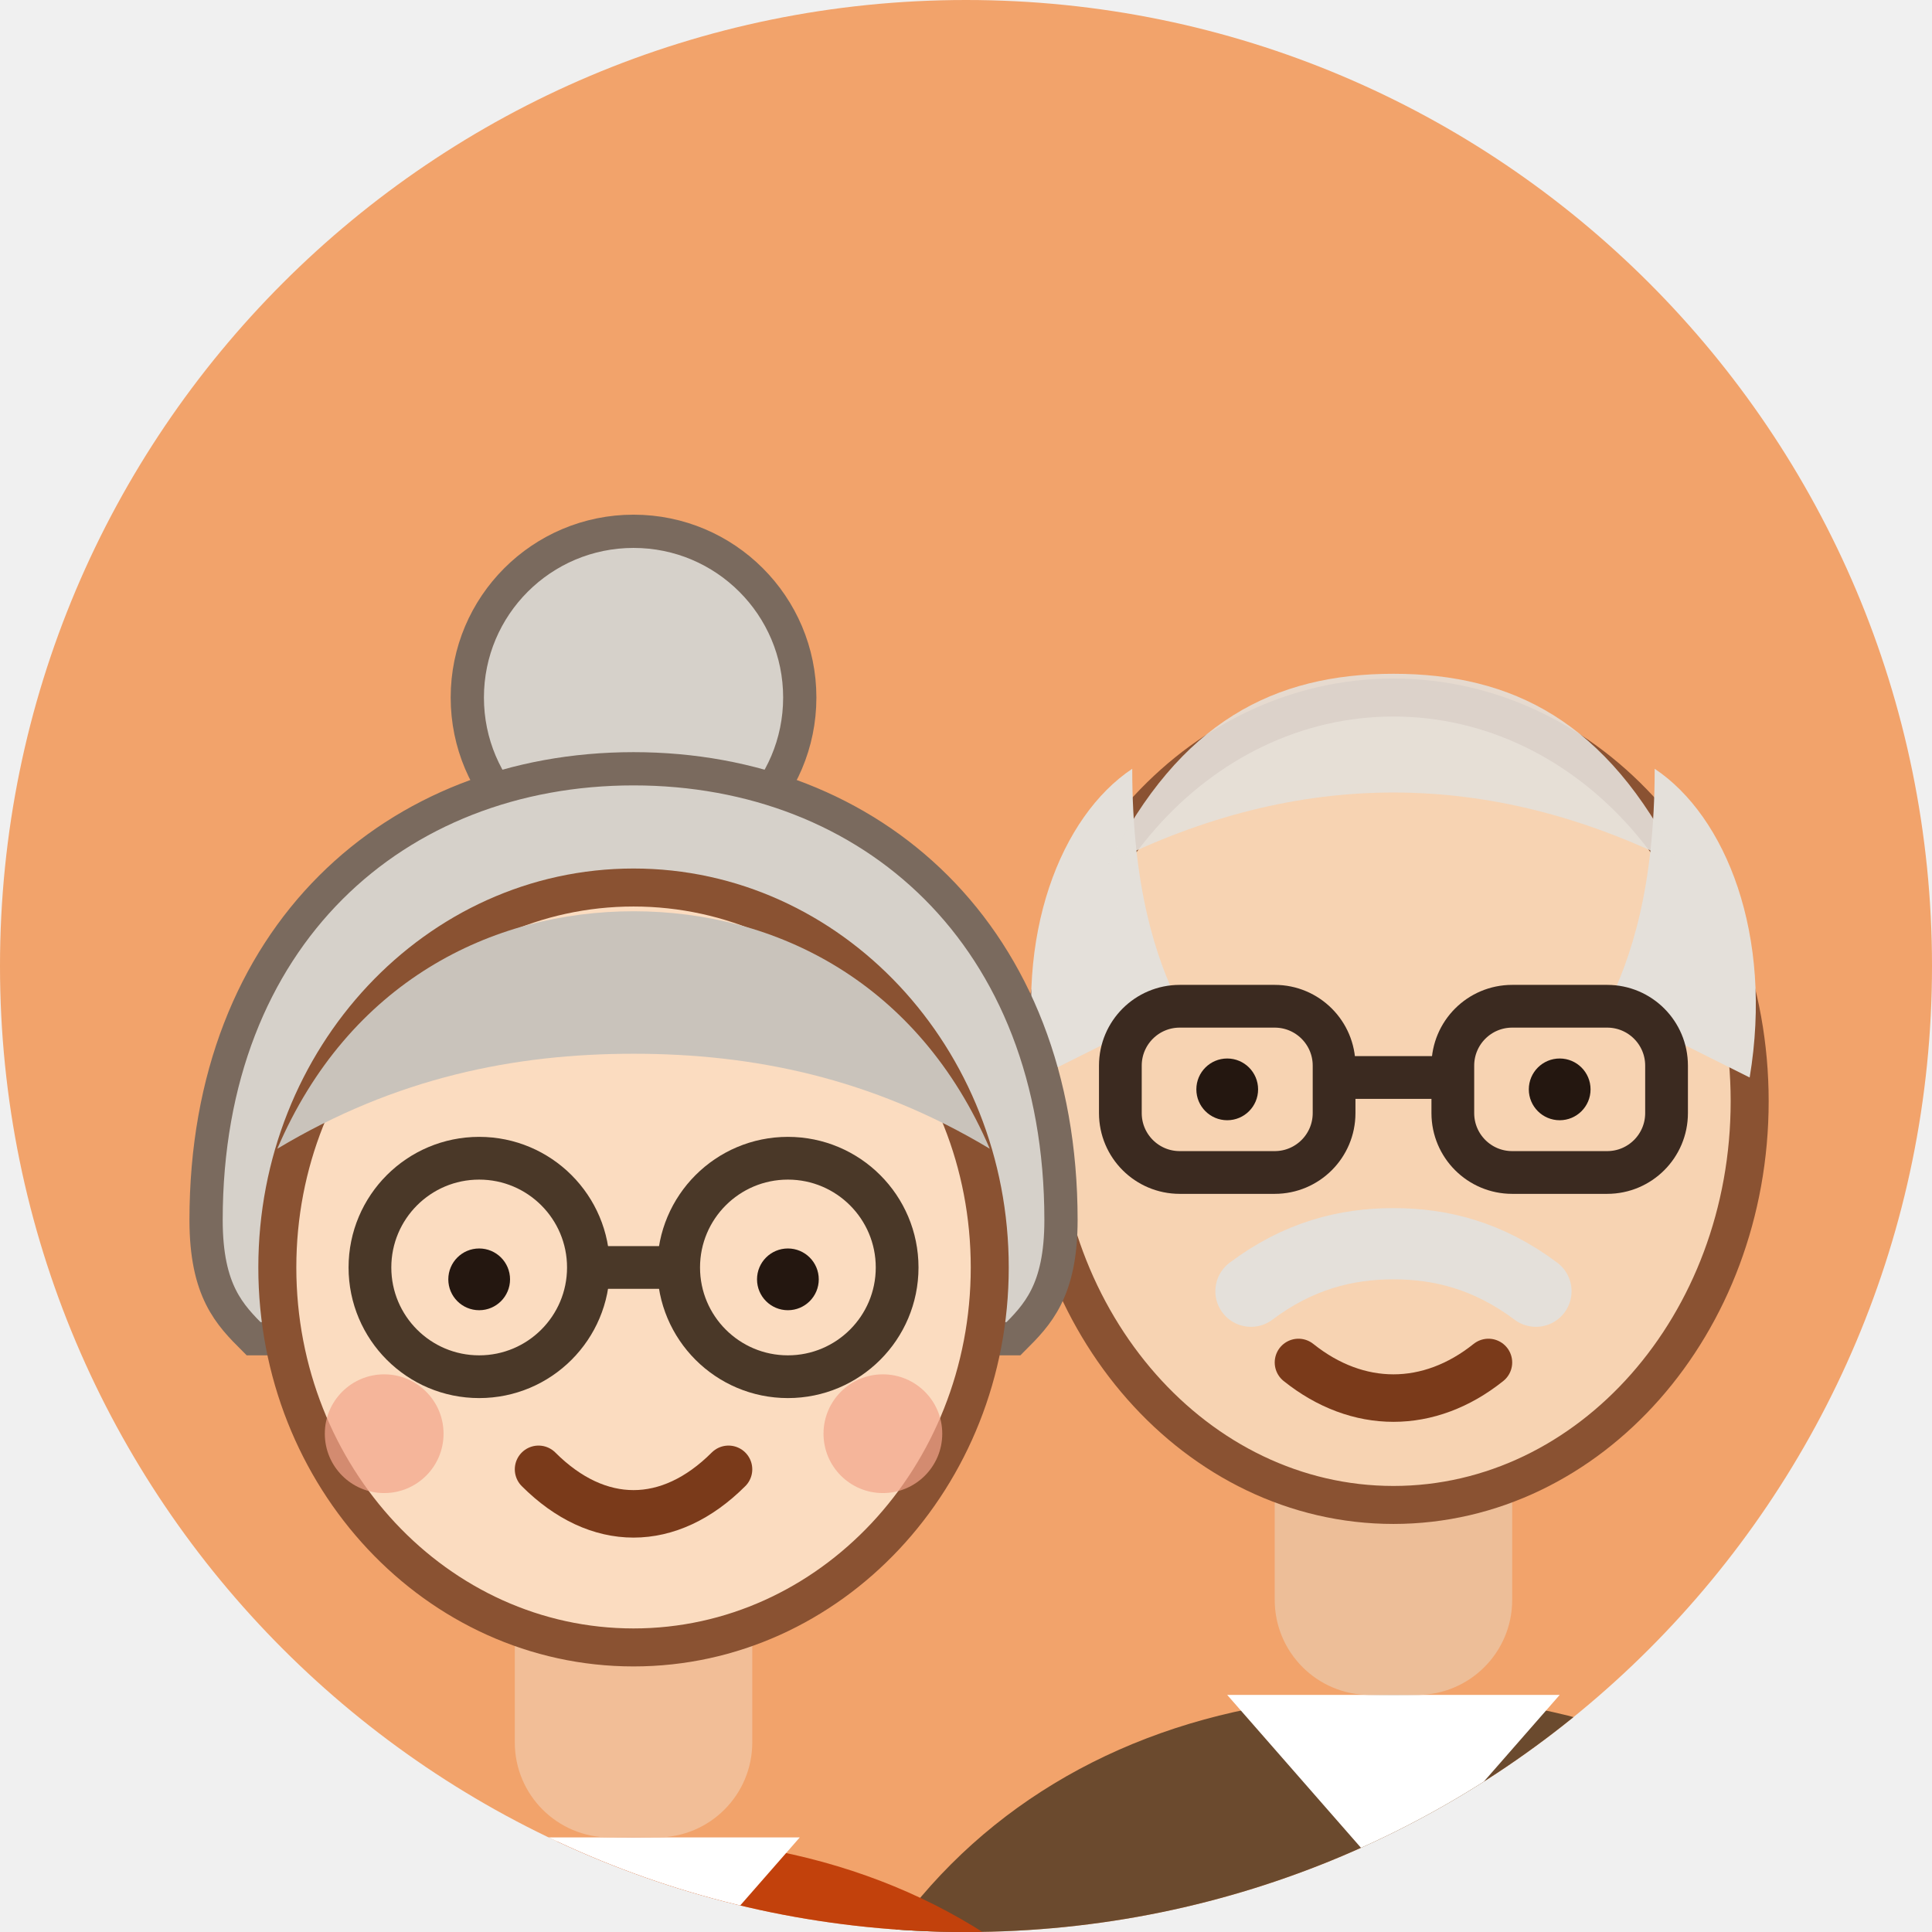
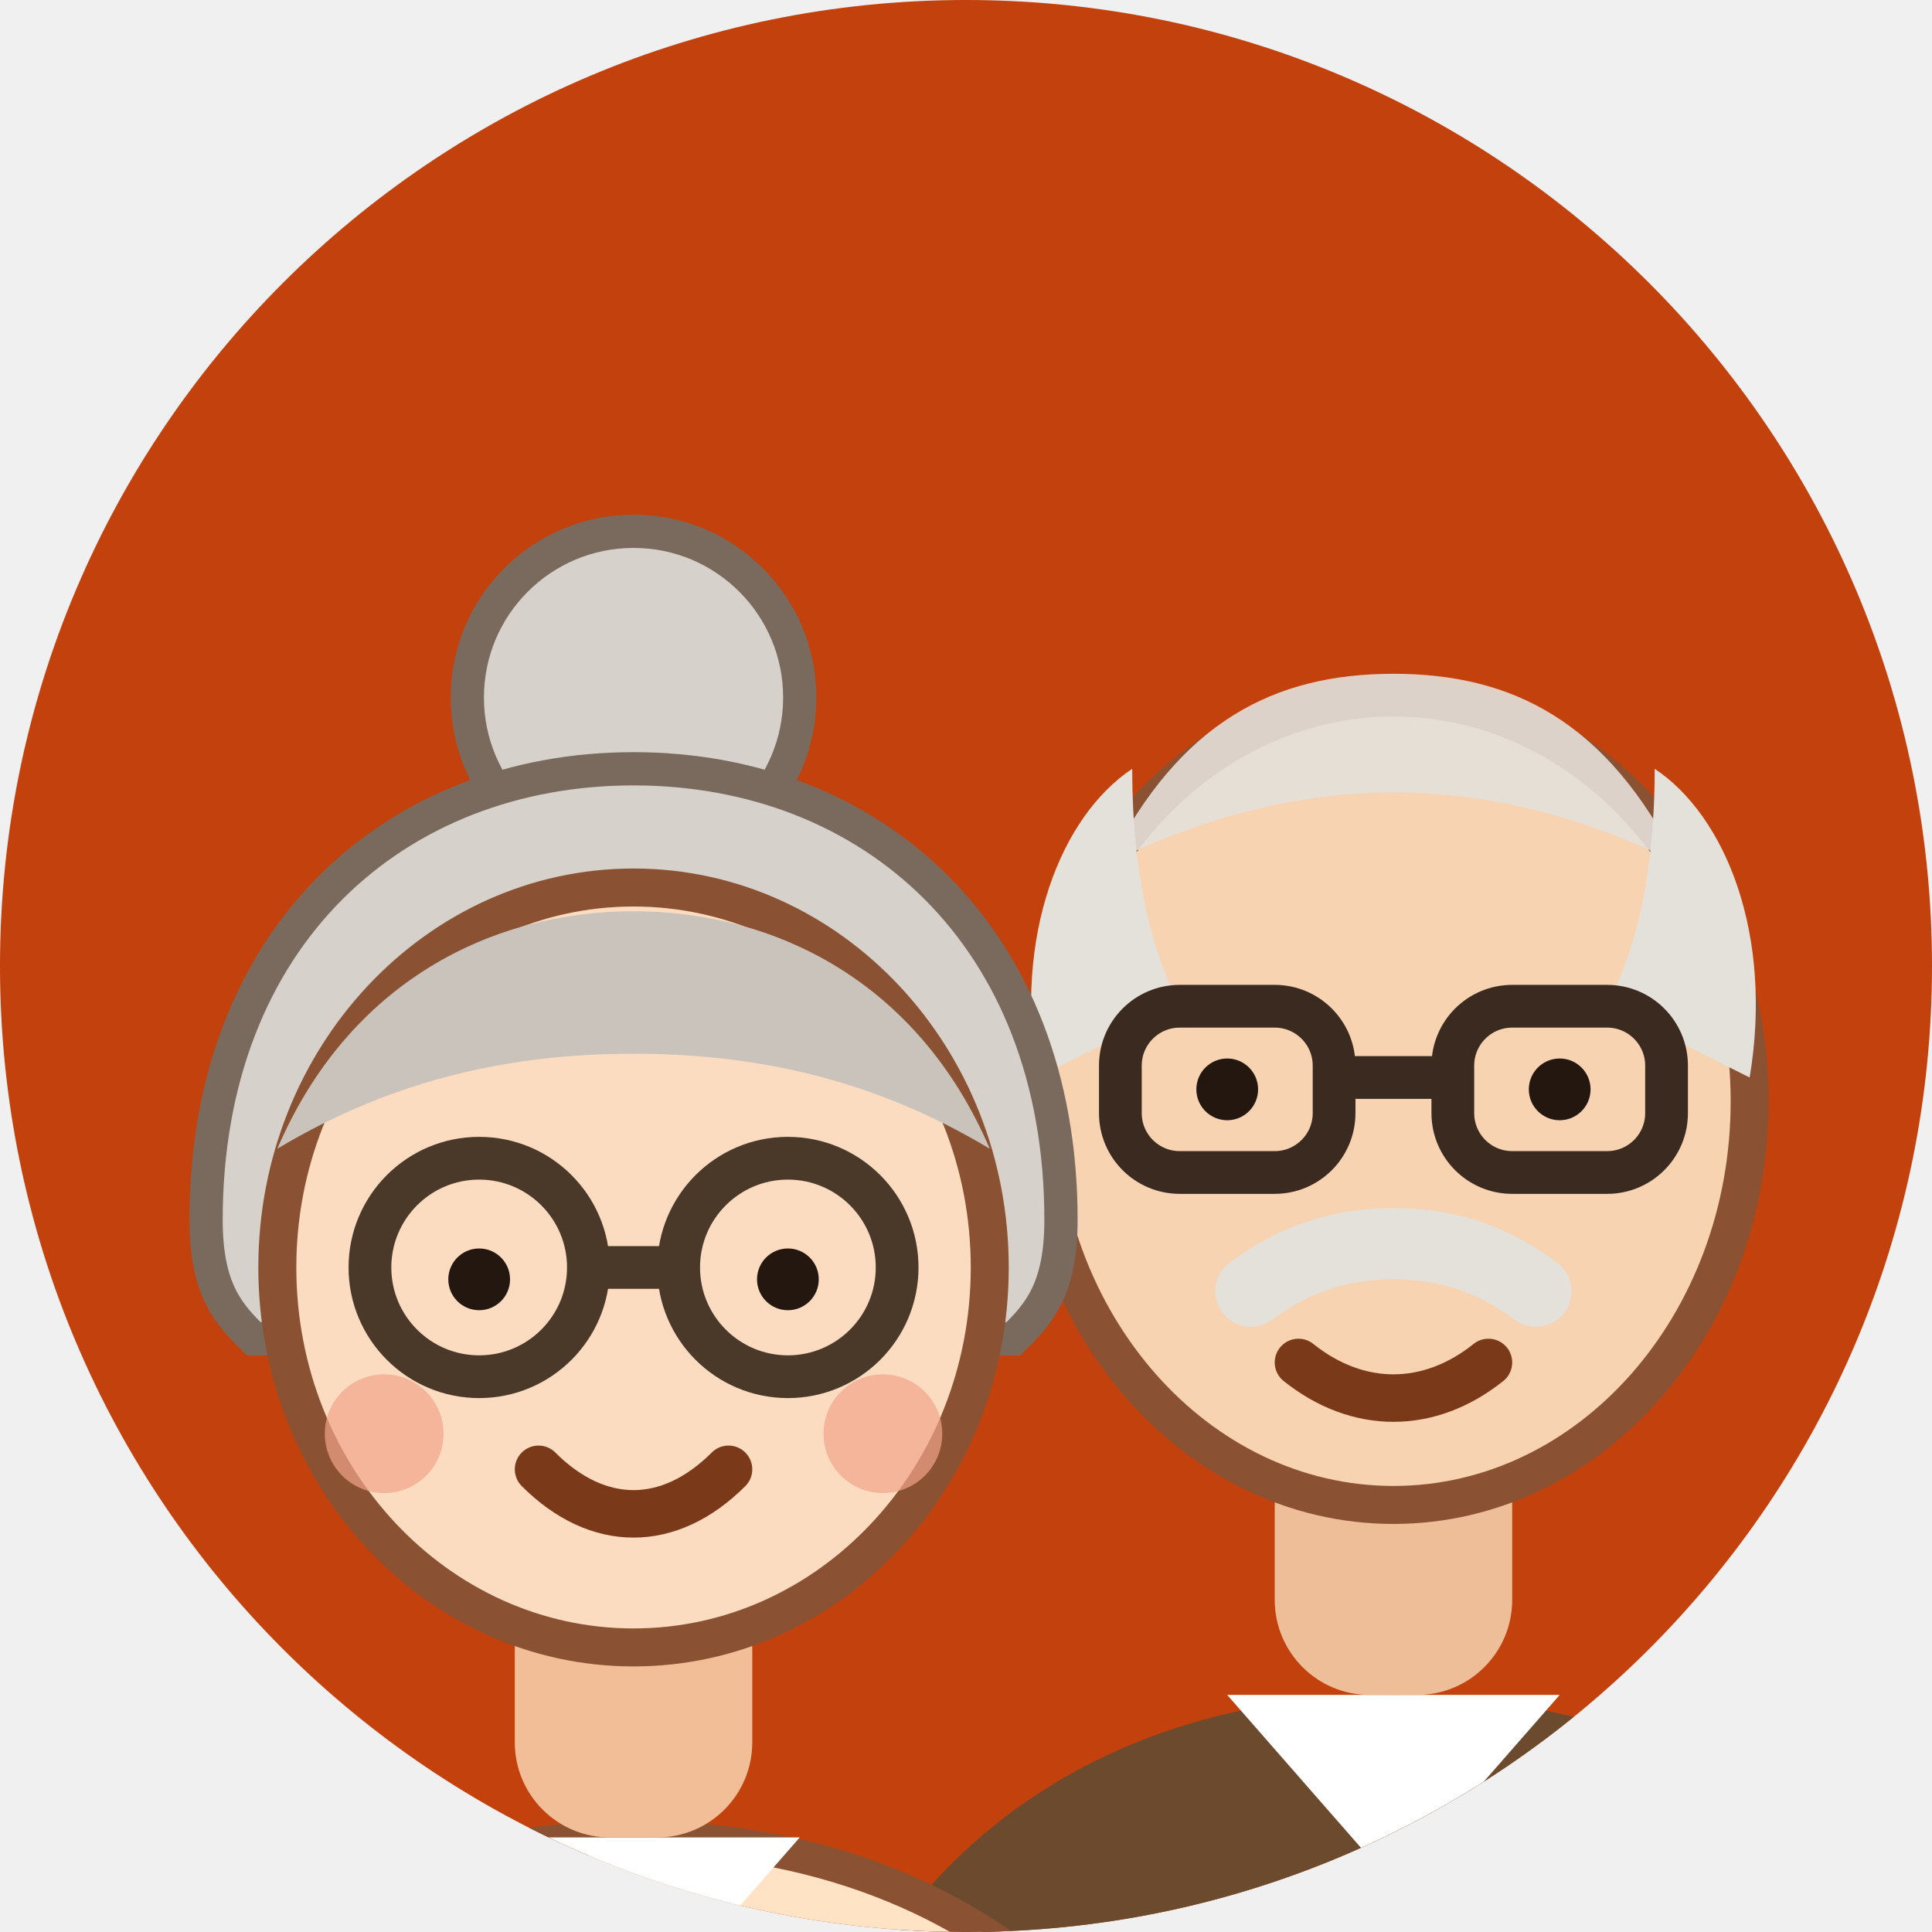
<svg xmlns="http://www.w3.org/2000/svg" viewBox="0 0 96 96" role="img" aria-label="할머니와 할아버지">
-   <circle cx="48" cy="48" r="48" fill="#F2A36B" />
+   <circle cx="48" cy="48" r="48" fill="#C2410C" />
  <clipPath id="c">
    <circle cx="48" cy="48" r="48" />
  </clipPath>
  <g clip-path="url(#c)">
    <g transform="translate(48 50) scale(1.18) translate(-48 -46)">
      <g transform="translate(18 2)">
        <path d="M22 100c0-17 11-27 26-27s26 10 26 27z" fill="#6B4A2E" />
        <path d="M41 73l7 8 7-8" fill="#FFFFFF" />
        <rect x="43" y="61" width="10" height="12" rx="4" fill="#EDBE98" />
        <ellipse cx="48" cy="48" rx="15" ry="17" fill="#F7D3B2" stroke="#8A5232" stroke-width="1.6" />
        <path d="M33 47c-1-6 1-11 4-13 0 5 1 8 2 10zM63 47c1-6-1-11-4-13 0 5-1 8-2 10z" fill="#E4E0DA" />
        <path d="M36 38c3-6 7-8 12-8s9 2 12 8c-4-2-8-3-12-3s-8 1-12 3z" fill="#E4E0DA" opacity=".9" />
        <g fill="none" stroke="#3B2A20" stroke-width="1.8">
          <rect x="36.5" y="44" width="9" height="7" rx="2.5" />
          <rect x="50.5" y="44" width="9" height="7" rx="2.5" />
          <path d="M45.5 47h5" />
        </g>
        <circle cx="41" cy="47.5" r="1.3" fill="#241710" />
        <circle cx="55" cy="47.5" r="1.3" fill="#241710" />
        <path d="M42 56c2-1.5 4-2 6-2s4 .5 6 2" fill="none" stroke="#E4E0DA" stroke-width="3" stroke-linecap="round" />
        <path d="M44 59c2.5 2 5.5 2 8 0" fill="none" stroke="#7A3A1A" stroke-width="2" stroke-linecap="round" />
      </g>
      <g transform="translate(-14 8)">
-         <path d="M22 100c0-17 11-27 26-27s26 10 26 27z" fill="#C2410C" />
+         <path d="M22 100c0-17 11-27 26-27s26 10 26 27z" fill="#FFE3C4" stroke="#8A5232" stroke-width="1.4" />
        <path d="M41 73l7 8 7-8" fill="#FFFFFF" />
        <rect x="43" y="61" width="10" height="12" rx="4" fill="#F2BE97" />
        <circle cx="48" cy="25" r="7" fill="#D6D1CA" stroke="#7A6A5E" stroke-width="1.4" />
        <path d="M30 47c0-12 8-19 18-19s18 7 18 19c0 3-1 4-2 5H32c-1-1-2-2-2-5z" fill="#D6D1CA" stroke="#7A6A5E" stroke-width="1.4" />
        <ellipse cx="48" cy="49" rx="15" ry="16" fill="#FBDCC0" stroke="#8A5232" stroke-width="1.6" />
        <path d="M33 44c3-7 9-10 15-10s12 3 15 10c-5-3-10-4-15-4s-10 1-15 4z" fill="#C9C3BB" />
        <g fill="none" stroke="#4A3828" stroke-width="1.8">
          <circle cx="41.5" cy="49" r="4.6" />
          <circle cx="54.5" cy="49" r="4.6" />
          <path d="M46 49h4" />
        </g>
        <circle cx="41.5" cy="49.5" r="1.3" fill="#241710" />
        <circle cx="54.5" cy="49.5" r="1.3" fill="#241710" />
        <circle cx="37.5" cy="56" r="2.5" fill="#F2A48A" opacity=".7" />
        <circle cx="58.5" cy="56" r="2.5" fill="#F2A48A" opacity=".7" />
        <path d="M44 57.5c2.5 2.5 5.5 2.5 8 0" fill="none" stroke="#7A3A1A" stroke-width="2" stroke-linecap="round" />
      </g>
    </g>
  </g>
</svg>
